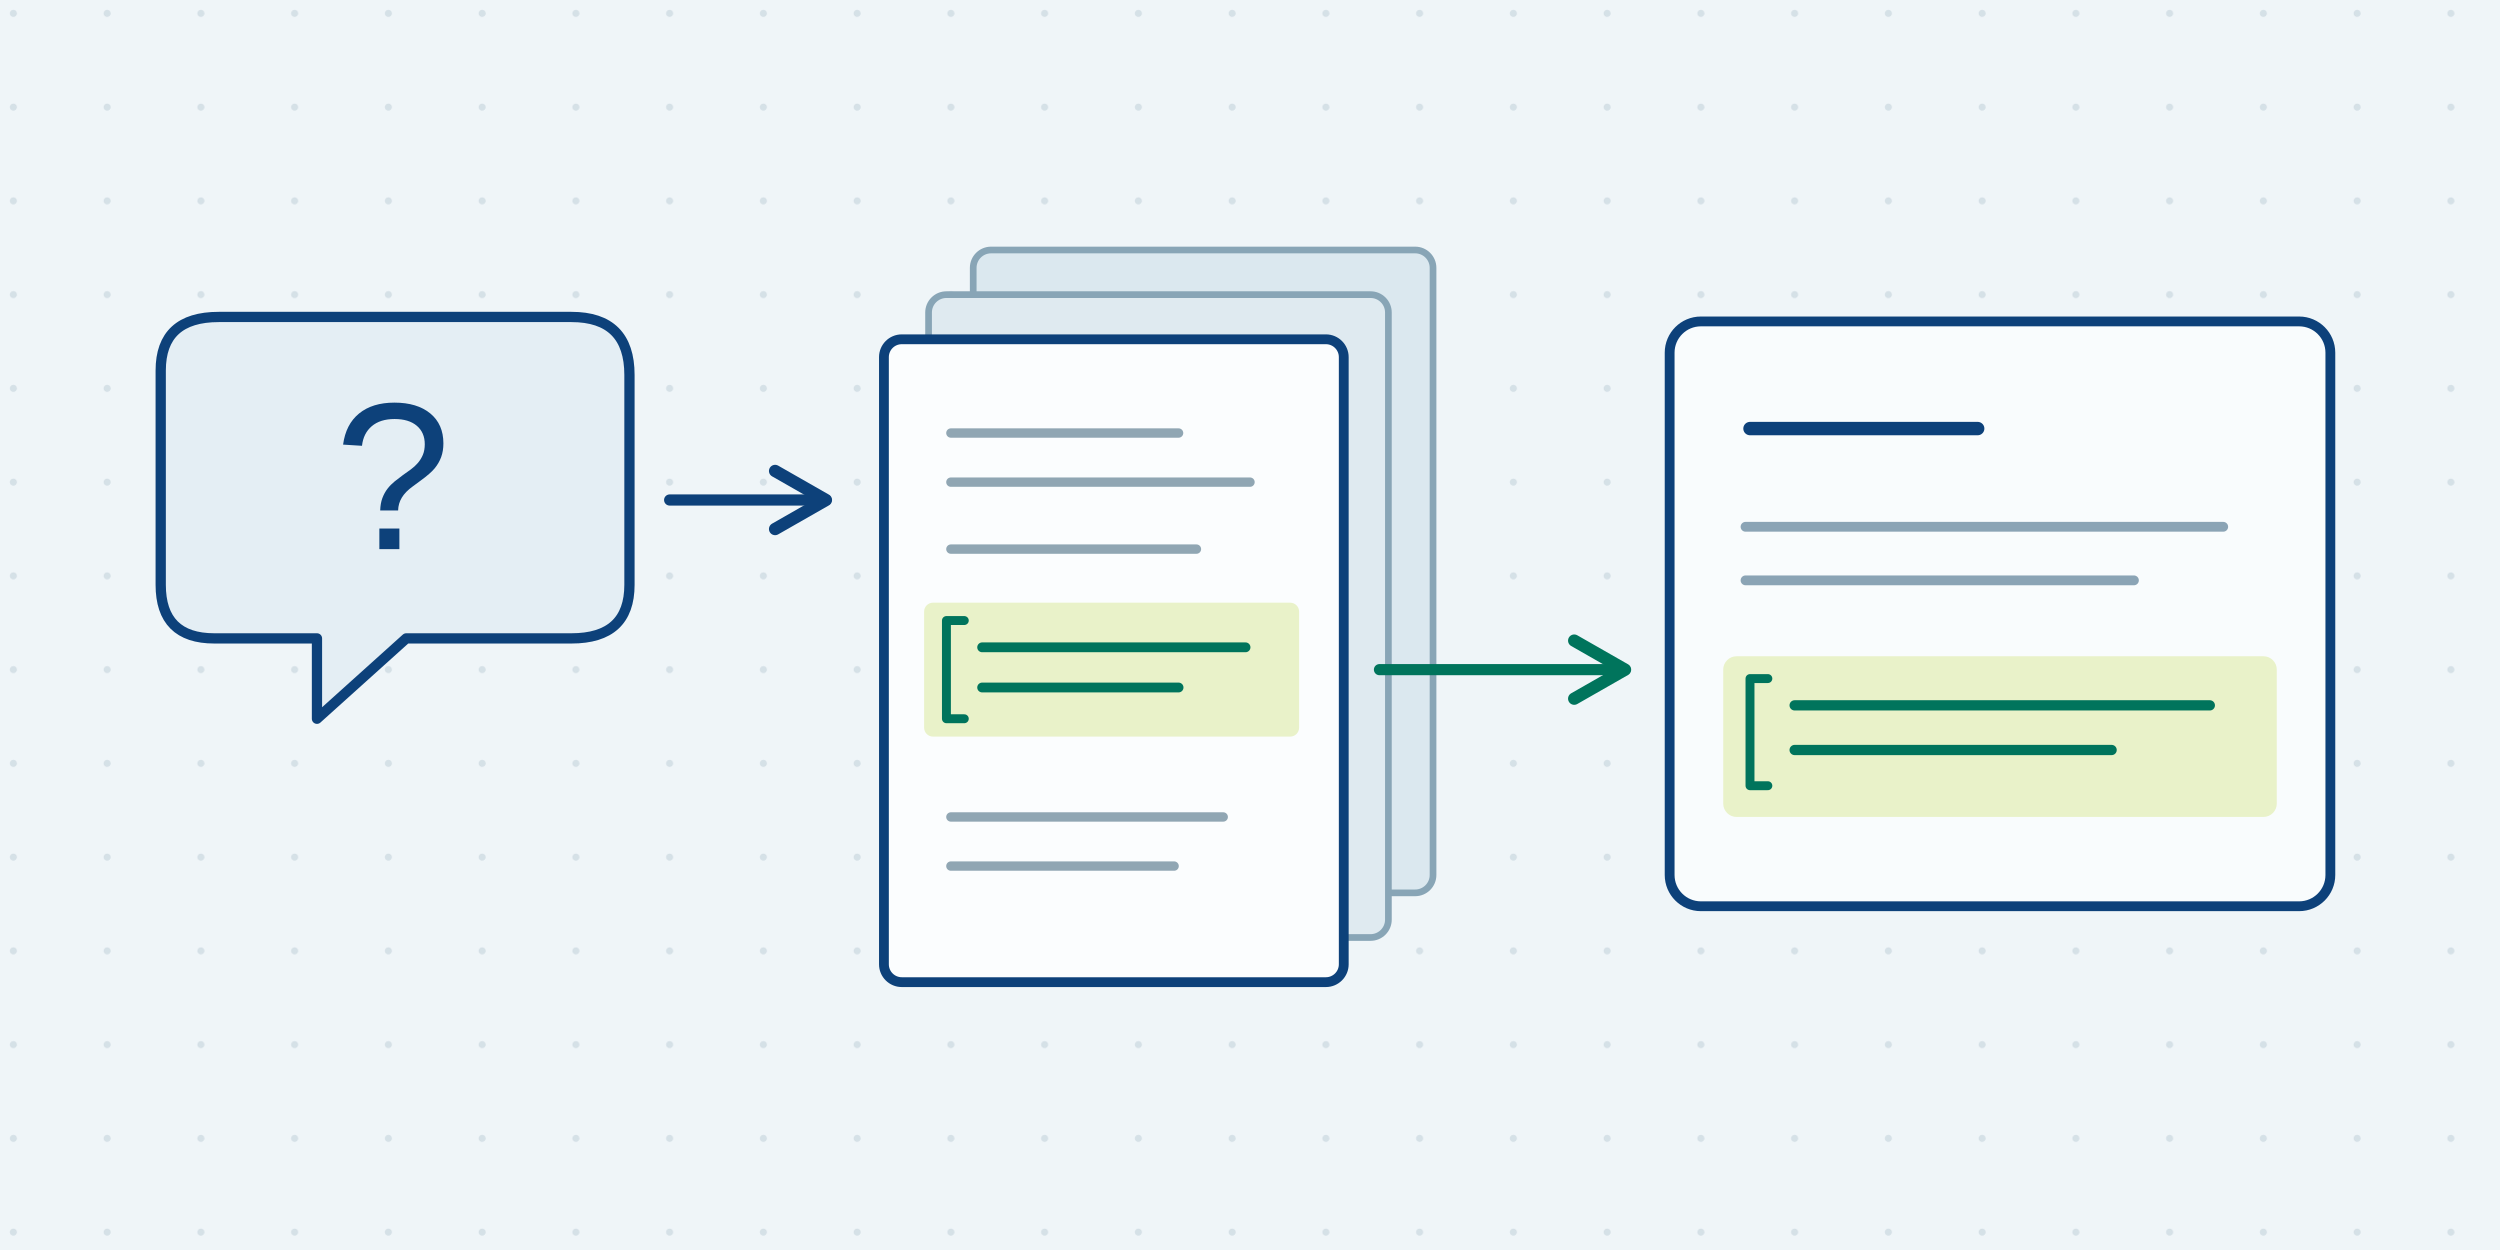
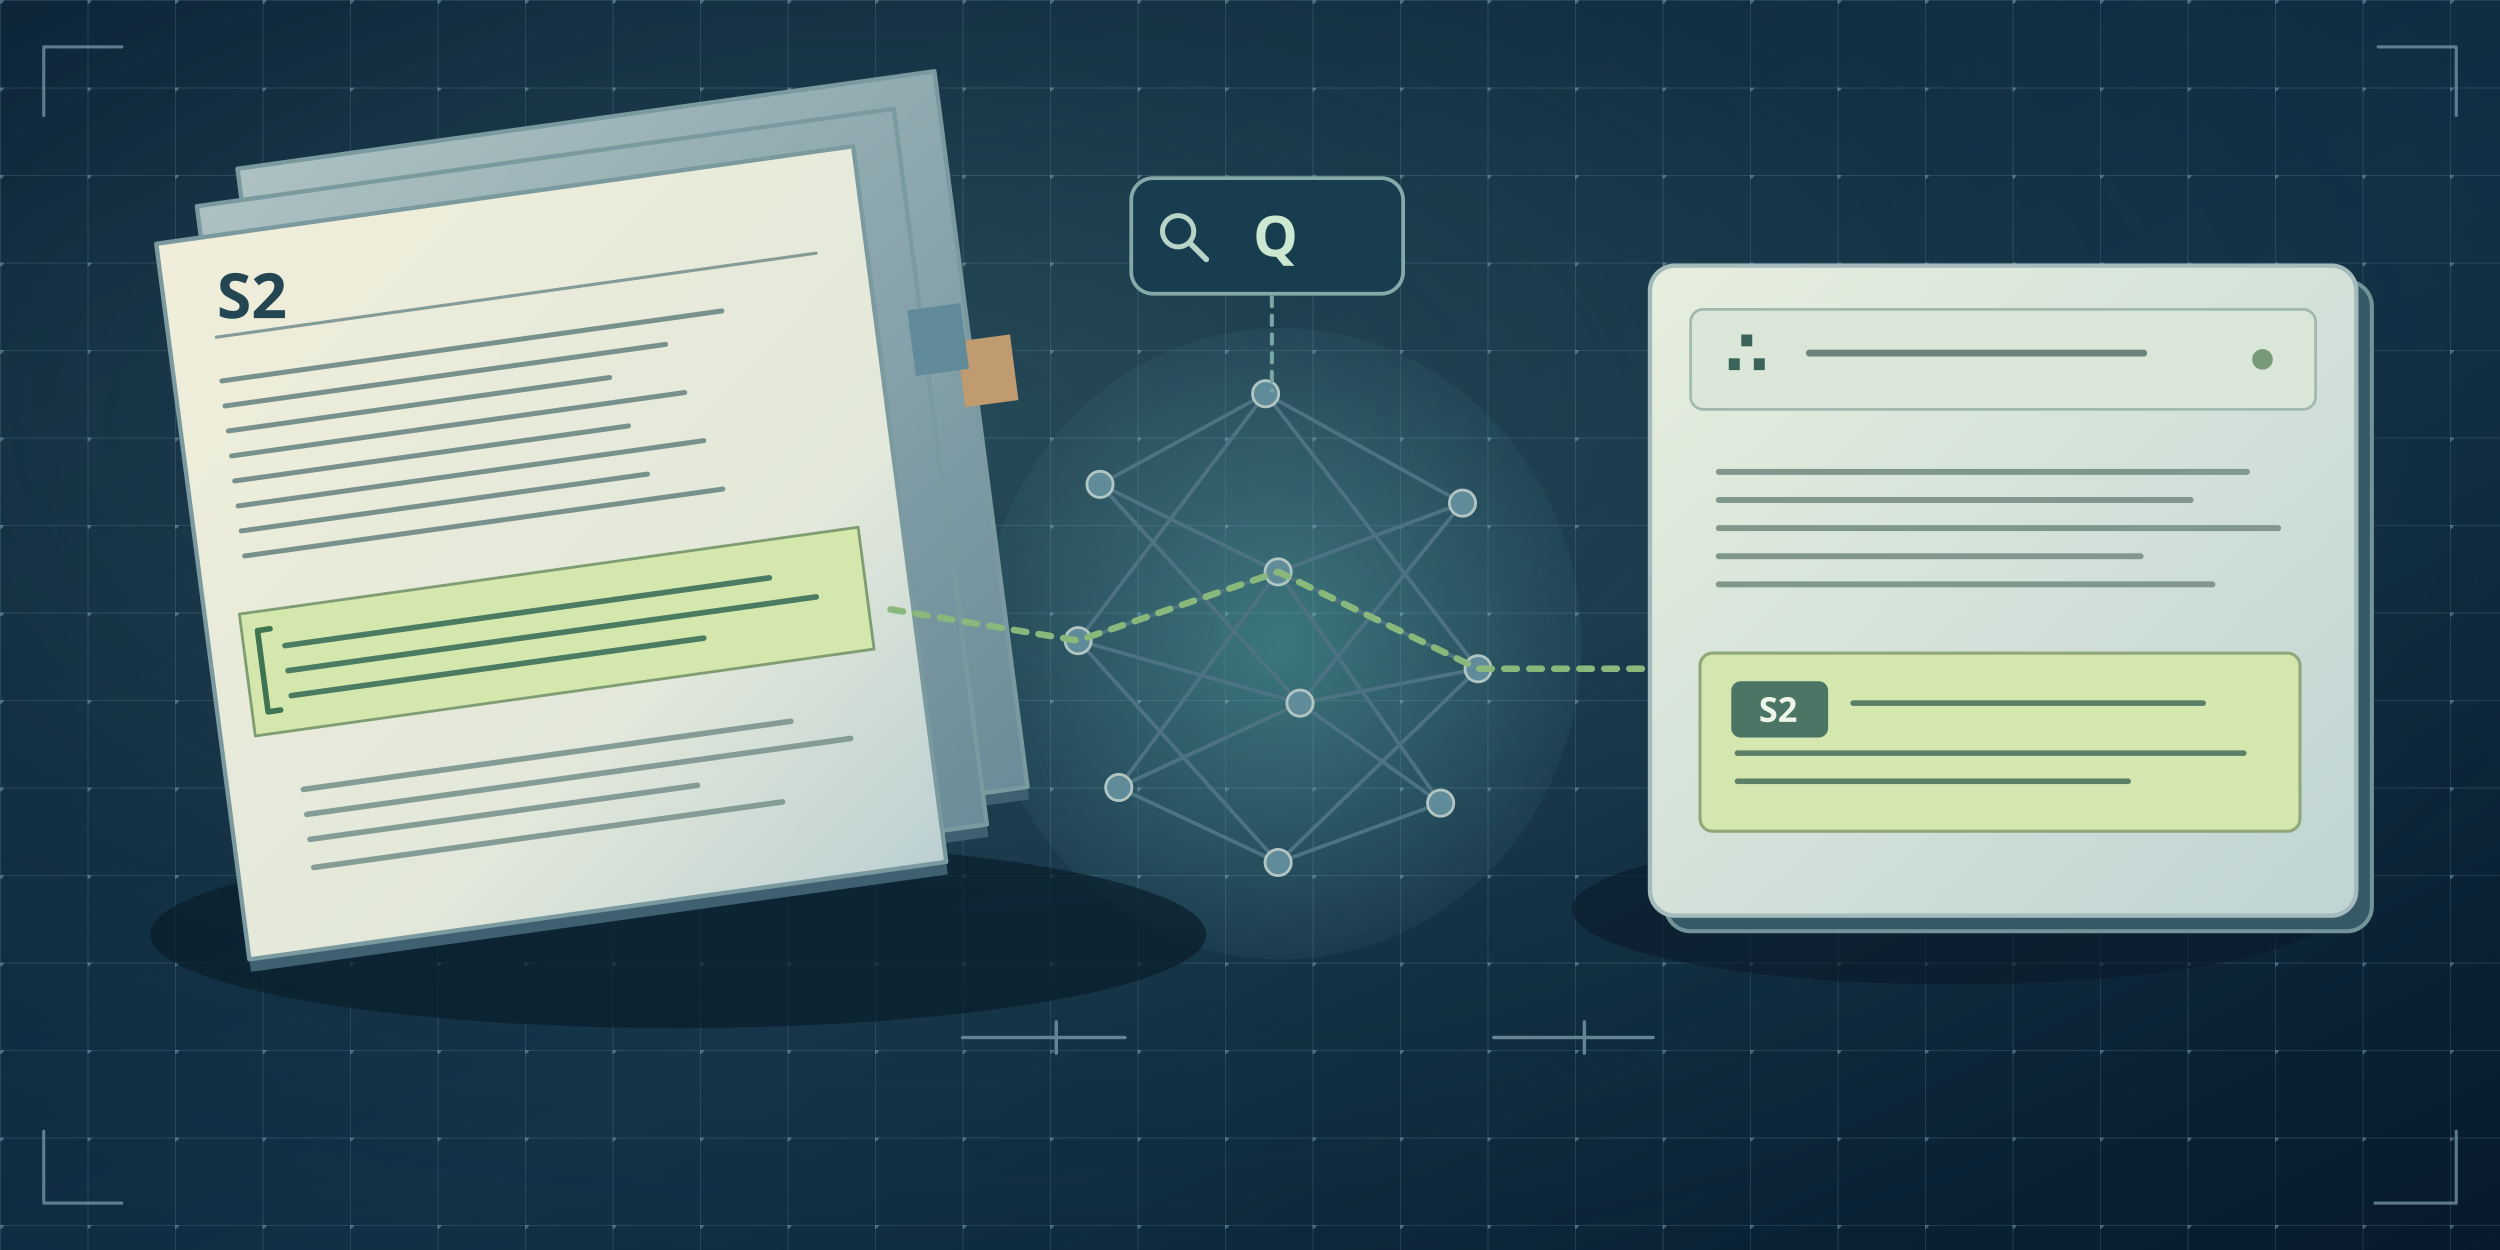
- <svg xmlns="http://www.w3.org/2000/svg" width="560" height="280" viewBox="0 0 560 280" role="img" aria-labelledby="t d">
+ <svg xmlns="http://www.w3.org/2000/svg" width="800" height="400" viewBox="0 0 800 400" role="img" aria-labelledby="fig-grounded-ai-title fig-grounded-ai-desc" class="technical-plate">
  <defs>
-     <marker id="blue" viewBox="0 0 10 10" refX="8" refY="5" markerWidth="6.5" markerHeight="6.5" orient="auto-start-reverse">
-       <path d="M1 1L8 5L1 9" fill="none" stroke="#0d417a" stroke-width="1.7" stroke-linejoin="round" stroke-linecap="round" />
-     </marker>
-     <marker id="green" viewBox="0 0 10 10" refX="8" refY="5" markerWidth="6.5" markerHeight="6.5" orient="auto-start-reverse">
-       <path d="M1 1L8 5L1 9" fill="none" stroke="#00745c" stroke-width="1.7" stroke-linejoin="round" stroke-linecap="round" />
-     </marker>
-     <marker id="gray" viewBox="0 0 10 10" refX="8" refY="5" markerWidth="6.5" markerHeight="6.5" orient="auto-start-reverse">
-       <path d="M1 1L8 5L1 9" fill="none" stroke="#9bb1c2" stroke-width="1.7" stroke-linejoin="round" stroke-linecap="round" />
-     </marker>
-     <pattern id="dots" width="21" height="21" patternUnits="userSpaceOnUse">
-       <circle cx="3" cy="3" r=".8" fill="#95acbc" opacity=".28" />
+     <linearGradient id="fig-grounded-ai-bg" x1="0%" y1="0%" x2="100%" y2="100%">
+       <stop offset="0%" stop-color="#071c32" />
+       <stop offset="57%" stop-color="#102e43" />
+       <stop offset="100%" stop-color="#071a2c" />
+     </linearGradient>
+     <radialGradient id="fig-grounded-ai-haze" cx="35%" cy="34%" r="75%">
+       <stop offset="0%" stop-color="#639992" stop-opacity="0.31" />
+       <stop offset="60%" stop-color="#639992" stop-opacity="0.075" />
+       <stop offset="100%" stop-color="#639992" stop-opacity="0" />
+     </radialGradient>
+     <pattern id="fig-grounded-ai-grid" width="28" height="28" patternUnits="userSpaceOnUse">
+       <path d="M28 0H0V28" fill="none" stroke="#8fb5c9" stroke-width=".65" opacity=".17" />
+       <circle cx="0" cy="0" r="1.25" fill="#9cc5de" opacity=".38" />
    </pattern>
+     <linearGradient id="fig-grounded-ai-steel" x1="0%" y1="0%" x2="100%" y2="100%">
+       <stop offset="0%" stop-color="#d4e4e9" />
+       <stop offset="22%" stop-color="#7497ab" />
+       <stop offset="47%" stop-color="#3f647b" />
+       <stop offset="75%" stop-color="#a6c1c8" />
+       <stop offset="100%" stop-color="#36566a" />
+     </linearGradient>
+     <linearGradient id="fig-grounded-ai-gold" x1="0%" y1="0%" x2="100%" y2="100%">
+       <stop offset="0%" stop-color="#fff1c2" />
+       <stop offset="30%" stop-color="#eab866" />
+       <stop offset="66%" stop-color="#ac7045" />
+       <stop offset="100%" stop-color="#e5b16b" />
+     </linearGradient>
+     <linearGradient id="fig-grounded-ai-paper" x1="0%" y1="0%" x2="100%" y2="100%">
+       <stop offset="0%" stop-color="#f2efda" />
+       <stop offset="65%" stop-color="#e2e8da" />
+       <stop offset="100%" stop-color="#b4cbd0" />
+     </linearGradient>
+     <linearGradient id="fig-grounded-ai-back" x1="0%" y1="0%" x2="100%" y2="100%">
+       <stop offset="0%" stop-color="#b2c5c6" />
+       <stop offset="100%" stop-color="#668895" />
+     </linearGradient>
+     <linearGradient id="fig-grounded-ai-answer" x1="0%" y1="0%" x2="100%" y2="100%">
+       <stop offset="0%" stop-color="#e7efde" />
+       <stop offset="100%" stop-color="#bfd4d4" />
+     </linearGradient>
+     <radialGradient id="fig-grounded-ai-net" cx="50%" cy="50%" r="60%">
+       <stop offset="0%" stop-color="#60b9b2" stop-opacity="0.45" />
+       <stop offset="100%" stop-color="#68a5b1" stop-opacity="0" />
+     </radialGradient>
  </defs>
-   <rect x="0" y="0" width="560" height="280" rx="0" fill="#eff5f8" stroke="none" stroke-width="1" />
-   <rect x="0" y="0" width="560" height="280" rx="0" fill="url(#dots)" stroke="none" stroke-width="1" />
-   <path d="M36 83Q36 71 49 71H128Q141 71 141 84V131Q141 143 128 143H91L71 161V143H48Q36 143 36 131Z" fill="#e4eef4" stroke="#0d417a" stroke-width="2.3" stroke-linejoin="round" stroke-linecap="round" />
-   <text x="88" y="123" fill="#0d417a" font-family="Arial,sans-serif" font-size="47" text-anchor="middle">?</text>
-   <path d="M150 112H185" fill="none" stroke="#0d417a" stroke-width="2.5" stroke-linejoin="round" stroke-linecap="round" marker-end="url(#blue)" />
-   <rect x="218" y="56" width="103" height="144" rx="4" fill="#dbe8ef" stroke="#88a5b6" stroke-width="1.5" />
-   <rect x="208" y="66" width="103" height="144" rx="4" fill="#dfeaf0" stroke="#88a5b6" stroke-width="1.5" />
-   <rect x="198" y="76" width="103" height="144" rx="4" fill="#fbfdfe" stroke="#0d417a" stroke-width="2.2" />
-   <path d="M213 97L264 97" fill="none" stroke="#90a6b3" stroke-width="2.1" stroke-linejoin="round" stroke-linecap="round" />
-   <path d="M213 108L280 108" fill="none" stroke="#90a6b3" stroke-width="2.1" stroke-linejoin="round" stroke-linecap="round" />
-   <path d="M213 123L268 123" fill="none" stroke="#90a6b3" stroke-width="2.1" stroke-linejoin="round" stroke-linecap="round" />
-   <path d="M213 183L274 183" fill="none" stroke="#90a6b3" stroke-width="2.1" stroke-linejoin="round" stroke-linecap="round" />
-   <path d="M213 194L263 194" fill="none" stroke="#90a6b3" stroke-width="2.1" stroke-linejoin="round" stroke-linecap="round" />
-   <rect x="207" y="135" width="84" height="30" rx="2" fill="#e9f2c9" stroke="none" stroke-width="1" />
-   <path d="M216 139H212V161H216" fill="none" stroke="#00745c" stroke-width="2" stroke-linejoin="round" stroke-linecap="round" />
-   <path d="M220 145L279 145" fill="none" stroke="#00745c" stroke-width="2.2" stroke-linejoin="round" stroke-linecap="round" />
-   <path d="M220 154L264 154" fill="none" stroke="#00745c" stroke-width="2.2" stroke-linejoin="round" stroke-linecap="round" />
-   <path d="M309 150H364" fill="none" stroke="#00745c" stroke-width="2.5" stroke-linejoin="round" stroke-linecap="round" marker-end="url(#green)" />
-   <rect x="374" y="72" width="148" height="131" rx="7" fill="#f9fcfd" stroke="#0d417a" stroke-width="2.2" />
-   <path d="M392 96H443" fill="none" stroke="#0d417a" stroke-width="3" stroke-linejoin="round" stroke-linecap="round" />
-   <path d="M391 118L498 118" fill="none" stroke="#8ba4b5" stroke-width="2.2" stroke-linejoin="round" stroke-linecap="round" />
-   <path d="M391 130L478 130" fill="none" stroke="#8ba4b5" stroke-width="2.2" stroke-linejoin="round" stroke-linecap="round" />
-   <rect x="386" y="147" width="124" height="36" rx="3" fill="#e9f2c9" stroke="none" stroke-width="1" />
-   <path d="M396 152H392V176H396" fill="none" stroke="#00745c" stroke-width="2" stroke-linejoin="round" stroke-linecap="round" />
-   <path d="M402 158L495 158" fill="none" stroke="#00745c" stroke-width="2.3" stroke-linejoin="round" stroke-linecap="round" />
-   <path d="M402 168L473 168" fill="none" stroke="#00745c" stroke-width="2.3" stroke-linejoin="round" stroke-linecap="round" />
+   <style>.art-fx{opacity:0}</style>
+   <rect x="0" y="0" width="800" height="400" rx="0" fill="url(#fig-grounded-ai-bg)" stroke="none" stroke-width="1" />
+   <rect x="0" y="0" width="800" height="400" rx="0" fill="url(#fig-grounded-ai-haze)" stroke="none" stroke-width="1" />
+   <rect x="0" y="0" width="800" height="400" rx="0" fill="url(#fig-grounded-ai-grid)" stroke="none" stroke-width="1" />
+   <path d="M14 37V15H39M761 15H786V37M786 362V385H760M39 385H14V362" fill="none" stroke="#8aa9b8" stroke-width="1" stroke-linecap="round" stroke-linejoin="round" opacity=".65" />
+   <ellipse cx="410" cy="206" rx="96" ry="101" fill="url(#fig-grounded-ai-net)" stroke="none" stroke-width="1" />
+   <ellipse cx="217" cy="299" rx="169" ry="30" fill="#091c2a" stroke="none" stroke-width="1" opacity=".7" />
+   <ellipse cx="625" cy="291" rx="122" ry="24" fill="#091a29" stroke="none" stroke-width="1" opacity=".63" />
+   <polygon points="76.5,58 299.5,26.8 329.3,255.8 106.3,287" fill="#3e6071" stroke="none" stroke-width="1" stroke-linejoin="round" />
+   <polygon points="76,54 299,22.8 328.8,251.8 105.8,283" fill="url(#fig-grounded-ai-back)" stroke="#7a9a9f" stroke-width="1.4" stroke-linejoin="round" />
+   <path d="M94,83L279,57.1" fill="none" stroke="#6b939b" stroke-width="1.1" stroke-linecap="round" stroke-linejoin="round" />
+   <path d="M94.9,90L269.9,65.5" fill="none" stroke="#6b939b" stroke-width="1.1" stroke-linecap="round" stroke-linejoin="round" />
+   <path d="M96.6,103L291.6,75.7" fill="none" stroke="#6b939b" stroke-width="1.1" stroke-linecap="round" stroke-linejoin="round" />
+   <path d="M97.8,112L292.8,84.7" fill="none" stroke="#6b939b" stroke-width="1.1" stroke-linecap="round" stroke-linejoin="round" />
+   <polygon points="306.2,109.3 323.2,107 325.9,128 308.9,130.3" fill="#c09b70" stroke="none" stroke-width="1" stroke-linejoin="round" />
+   <polygon points="63.5,70 286.5,38.8 316.3,267.8 93.3,299" fill="#3e6071" stroke="none" stroke-width="1" stroke-linejoin="round" />
+   <polygon points="63,66 286,34.8 315.8,263.8 92.8,295" fill="url(#fig-grounded-ai-back)" stroke="#7a9a9f" stroke-width="1.4" stroke-linejoin="round" />
+   <path d="M81,95L266,69.1" fill="none" stroke="#6b939b" stroke-width="1.1" stroke-linecap="round" stroke-linejoin="round" />
+   <path d="M81.9,102L256.9,77.5" fill="none" stroke="#6b939b" stroke-width="1.1" stroke-linecap="round" stroke-linejoin="round" />
+   <path d="M83.6,115L278.6,87.7" fill="none" stroke="#6b939b" stroke-width="1.1" stroke-linecap="round" stroke-linejoin="round" />
+   <path d="M84.8,124L279.8,96.7" fill="none" stroke="#6b939b" stroke-width="1.1" stroke-linecap="round" stroke-linejoin="round" />
+   <polygon points="290.3,99.3 307.3,97 310.1,118 293.1,120.3" fill="#618b9a" stroke="none" stroke-width="1" stroke-linejoin="round" />
+   <polygon points="50.5,82 273.5,50.8 303.3,279.8 80.3,311" fill="#3e6071" stroke="none" stroke-width="1" stroke-linejoin="round" />
+   <polygon points="50,78 273,46.8 302.8,275.8 79.8,307" fill="url(#fig-grounded-ai-paper)" stroke="#7a9a9f" stroke-width="1.4" stroke-linejoin="round" />
+   <text x="69.4" y="101.8" fill="#244652" font-family="system-ui,sans-serif" font-size="20" font-weight="600" text-anchor="start">S2</text>
+   <path d="M69.2,107.9L261.2,81" fill="none" stroke="#849b97" stroke-width="1" stroke-linecap="round" stroke-linejoin="round" />
+   <path d="M71,121.9L231,99.5" fill="none" stroke="#78918c" stroke-width="1.6" stroke-linecap="round" stroke-linejoin="round" />
+   <path d="M72,129.9L213,110.2" fill="none" stroke="#78918c" stroke-width="1.6" stroke-linecap="round" stroke-linejoin="round" />
+   <path d="M73.1,137.9L195.1,120.8" fill="none" stroke="#78918c" stroke-width="1.6" stroke-linecap="round" stroke-linejoin="round" />
+   <path d="M74.1,145.9L219.1,125.6" fill="none" stroke="#78918c" stroke-width="1.6" stroke-linecap="round" stroke-linejoin="round" />
+   <path d="M75.1,153.9L201.1,136.3" fill="none" stroke="#78918c" stroke-width="1.6" stroke-linecap="round" stroke-linejoin="round" />
+   <path d="M76.2,161.9L225.2,141" fill="none" stroke="#78918c" stroke-width="1.6" stroke-linecap="round" stroke-linejoin="round" />
+   <path d="M77.2,169.9L207.2,151.7" fill="none" stroke="#78918c" stroke-width="1.6" stroke-linecap="round" stroke-linejoin="round" />
+   <path d="M78.3,177.9L231.3,156.5" fill="none" stroke="#78918c" stroke-width="1.6" stroke-linecap="round" stroke-linejoin="round" />
+   <polygon points="76.6,196.5 274.6,168.7 279.7,207.7 81.7,235.5" fill="#d4e8ad" stroke="#7f9d72" stroke-width="0.9" stroke-linejoin="round" />
+   <path d="M86.4,201.2L82.4,201.8L85.8,227.8L89.8,227.2" fill="none" stroke="#3f7452" stroke-width="1.8" stroke-linecap="round" stroke-linejoin="round" />
+   <path d="M91.2,206.6L246.2,184.9" fill="none" stroke="#4b7c61" stroke-width="1.8" stroke-linecap="round" stroke-linejoin="round" />
+   <path d="M92.2,214.6L261.2,191" fill="none" stroke="#4b7c61" stroke-width="1.8" stroke-linecap="round" stroke-linejoin="round" />
+   <path d="M93.2,222.6L225.2,204.2" fill="none" stroke="#4b7c61" stroke-width="1.8" stroke-linecap="round" stroke-linejoin="round" />
+   <path d="M97.1,252.6L253.1,230.8" fill="none" stroke="#859c96" stroke-width="1.8" stroke-linecap="round" stroke-linejoin="round" />
+   <path d="M98.2,260.6L272.2,236.3" fill="none" stroke="#859c96" stroke-width="1.8" stroke-linecap="round" stroke-linejoin="round" />
+   <path d="M99.2,268.6L223.2,251.3" fill="none" stroke="#859c96" stroke-width="1.8" stroke-linecap="round" stroke-linejoin="round" />
+   <path d="M100.4,277.6L250.4,256.6" fill="none" stroke="#859c96" stroke-width="1.8" stroke-linecap="round" stroke-linejoin="round" />
+   <polygon points="76.6,196.5 274.6,168.7 279.7,207.7 81.7,235.5" fill="#d2ff77" stroke="#c2e56a" stroke-width="2" stroke-linejoin="round" class="art-fx accent-source" />
+   <path d="M91.2,206.6L246.2,184.9" fill="none" stroke="#28643f" stroke-width="2" stroke-linecap="round" stroke-linejoin="round" class="art-fx accent-source" />
+   <path d="M92.2,214.6L261.2,191" fill="none" stroke="#28643f" stroke-width="2" stroke-linecap="round" stroke-linejoin="round" class="art-fx accent-source" />
+   <path d="M93.2,222.6L225.2,204.2" fill="none" stroke="#28643f" stroke-width="2" stroke-linecap="round" stroke-linejoin="round" class="art-fx accent-source" />
+   <path d="M352,155L405,126" fill="none" stroke="#4d7382" stroke-width="1.2" stroke-linecap="round" stroke-linejoin="round" />
+   <path d="M352,155L409,183" fill="none" stroke="#4d7382" stroke-width="1.2" stroke-linecap="round" stroke-linejoin="round" />
+   <path d="M352,155L416,225" fill="none" stroke="#4d7382" stroke-width="1.2" stroke-linecap="round" stroke-linejoin="round" />
+   <path d="M345,205L405,126" fill="none" stroke="#4d7382" stroke-width="1.2" stroke-linecap="round" stroke-linejoin="round" />
+   <path d="M345,205L409,183" fill="none" stroke="#4d7382" stroke-width="1.2" stroke-linecap="round" stroke-linejoin="round" />
+   <path d="M345,205L416,225" fill="none" stroke="#4d7382" stroke-width="1.2" stroke-linecap="round" stroke-linejoin="round" />
+   <path d="M345,205L409,276" fill="none" stroke="#4d7382" stroke-width="1.2" stroke-linecap="round" stroke-linejoin="round" />
+   <path d="M358,252L409,183" fill="none" stroke="#4d7382" stroke-width="1.2" stroke-linecap="round" stroke-linejoin="round" />
+   <path d="M358,252L416,225" fill="none" stroke="#4d7382" stroke-width="1.2" stroke-linecap="round" stroke-linejoin="round" />
+   <path d="M358,252L409,276" fill="none" stroke="#4d7382" stroke-width="1.2" stroke-linecap="round" stroke-linejoin="round" />
+   <path d="M405,126L468,161" fill="none" stroke="#4d7382" stroke-width="1.2" stroke-linecap="round" stroke-linejoin="round" />
+   <path d="M405,126L473,214" fill="none" stroke="#4d7382" stroke-width="1.2" stroke-linecap="round" stroke-linejoin="round" />
+   <path d="M409,183L468,161" fill="none" stroke="#4d7382" stroke-width="1.2" stroke-linecap="round" stroke-linejoin="round" />
+   <path d="M409,183L473,214" fill="none" stroke="#4d7382" stroke-width="1.2" stroke-linecap="round" stroke-linejoin="round" />
+   <path d="M409,183L461,257" fill="none" stroke="#4d7382" stroke-width="1.2" stroke-linecap="round" stroke-linejoin="round" />
+   <path d="M416,225L468,161" fill="none" stroke="#4d7382" stroke-width="1.2" stroke-linecap="round" stroke-linejoin="round" />
+   <path d="M416,225L473,214" fill="none" stroke="#4d7382" stroke-width="1.2" stroke-linecap="round" stroke-linejoin="round" />
+   <path d="M416,225L461,257" fill="none" stroke="#4d7382" stroke-width="1.2" stroke-linecap="round" stroke-linejoin="round" />
+   <path d="M409,276L473,214" fill="none" stroke="#4d7382" stroke-width="1.2" stroke-linecap="round" stroke-linejoin="round" />
+   <path d="M409,276L461,257" fill="none" stroke="#4d7382" stroke-width="1.2" stroke-linecap="round" stroke-linejoin="round" />
+   <ellipse cx="352" cy="155" rx="4.2" ry="4.2" fill="#608b99" stroke="#b1c5c3" stroke-width="0.9" />
+   <ellipse cx="345" cy="205" rx="4.2" ry="4.2" fill="#608b99" stroke="#b1c5c3" stroke-width="0.9" />
+   <ellipse cx="358" cy="252" rx="4.2" ry="4.2" fill="#608b99" stroke="#b1c5c3" stroke-width="0.9" />
+   <ellipse cx="405" cy="126" rx="4.2" ry="4.2" fill="#608b99" stroke="#b1c5c3" stroke-width="0.9" />
+   <ellipse cx="409" cy="183" rx="4.2" ry="4.2" fill="#608b99" stroke="#b1c5c3" stroke-width="0.9" />
+   <ellipse cx="416" cy="225" rx="4.2" ry="4.2" fill="#608b99" stroke="#b1c5c3" stroke-width="0.9" />
+   <ellipse cx="409" cy="276" rx="4.2" ry="4.2" fill="#608b99" stroke="#b1c5c3" stroke-width="0.9" />
+   <ellipse cx="468" cy="161" rx="4.2" ry="4.2" fill="#608b99" stroke="#b1c5c3" stroke-width="0.9" />
+   <ellipse cx="473" cy="214" rx="4.2" ry="4.2" fill="#608b99" stroke="#b1c5c3" stroke-width="0.9" />
+   <ellipse cx="461" cy="257" rx="4.2" ry="4.2" fill="#608b99" stroke="#b1c5c3" stroke-width="0.9" />
+   <path d="M285 195L345 205 409 183 473 214 536 214" fill="none" stroke="#88b87c" stroke-width="2.1" stroke-linecap="round" stroke-linejoin="round" stroke-dasharray="4 4" />
+   <path d="M285 195L345 205 409 183 473 214 536 214" fill="none" stroke="#e6ff9c" stroke-width="6" stroke-linecap="round" stroke-linejoin="round" class="art-fx flow-middle ai-route" pathLength="1" stroke-dasharray=".07 .93" />
+   <rect x="533" y="90" width="226" height="208" rx="8" fill="#365967" stroke="#729498" stroke-width="1.3" />
+   <rect x="528" y="85" width="226" height="208" rx="8" fill="url(#fig-grounded-ai-answer)" stroke="#a5babb" stroke-width="1.4" />
+   <rect x="541" y="99" width="200" height="32" rx="4" fill="#dae7d8" stroke="#a2b9b0" stroke-width="0.9" />
+   <text x="552" y="120" fill="#3a6459" font-family="system-ui,sans-serif" font-size="20" font-weight="600" text-anchor="start">∴</text>
+   <path d="M579 113h107" fill="none" stroke="#69847c" stroke-width="2.2" stroke-linecap="round" stroke-linejoin="round" />
+   <ellipse cx="724" cy="115" rx="3.3" ry="3.3" fill="#799a79" stroke="none" stroke-width="1" />
+   <path d="M550 151h169" fill="none" stroke="#80978e" stroke-width="1.9" stroke-linecap="round" stroke-linejoin="round" />
+   <path d="M550 160h151" fill="none" stroke="#80978e" stroke-width="1.9" stroke-linecap="round" stroke-linejoin="round" />
+   <path d="M550 169h179" fill="none" stroke="#80978e" stroke-width="1.9" stroke-linecap="round" stroke-linejoin="round" />
+   <path d="M550 178h135" fill="none" stroke="#80978e" stroke-width="1.9" stroke-linecap="round" stroke-linejoin="round" />
+   <path d="M550 187h158" fill="none" stroke="#80978e" stroke-width="1.9" stroke-linecap="round" stroke-linejoin="round" />
+   <rect x="544" y="209" width="192" height="57" rx="4" fill="#d3e7af" stroke="#90a879" stroke-width="1" />
+   <rect x="554" y="218" width="31" height="18" rx="3" fill="#4d7566" stroke="none" stroke-width="1" />
+   <text x="569" y="231" fill="#edf6e9" font-family="system-ui,sans-serif" font-size="11" font-weight="600" text-anchor="middle">S2</text>
+   <path d="M593 225h112m-149 16h162m-162 9h125" fill="none" stroke="#5c8065" stroke-width="1.8" stroke-linecap="round" stroke-linejoin="round" />
+   <path d="M548 210H733V264H548Z" fill="none" stroke="#b8e783" stroke-width="3" stroke-linecap="round" stroke-linejoin="round" class="art-fx draw-end ai-cite" pathLength="1" stroke-dasharray="1" />
+   <path d="M308 332h52m-22-5v10M478 332h51m-22-5v10" fill="none" stroke="#638492" stroke-width="1.1" stroke-linecap="round" stroke-linejoin="round" />
+   <rect x="362" y="57" width="87" height="37" rx="7" fill="#173d4e" stroke="#88a9a9" stroke-width="1.2" />
+   <ellipse cx="377" cy="74" rx="5" ry="5" fill="none" stroke="#b8d4c9" stroke-width="1.6" />
+   <path d="M381,78L386,83" fill="none" stroke="#b8d4c9" stroke-width="1.8" stroke-linecap="round" stroke-linejoin="round" />
+   <text x="401" y="82" fill="#cce8d1" font-family="system-ui,sans-serif" font-size="18" font-weight="600" text-anchor="start">Q</text>
+   <path d="M407 95v30" fill="none" stroke="#79a5a5" stroke-width="1.3" stroke-linecap="round" stroke-linejoin="round" stroke-dasharray="3 3" />
+   <path d="M407 94L405 126 409 183" fill="none" stroke="#b9e4d9" stroke-width="4" stroke-linecap="round" stroke-linejoin="round" class="art-fx flow-first ai-query" pathLength="1" stroke-dasharray=".07 .93" />
</svg>
